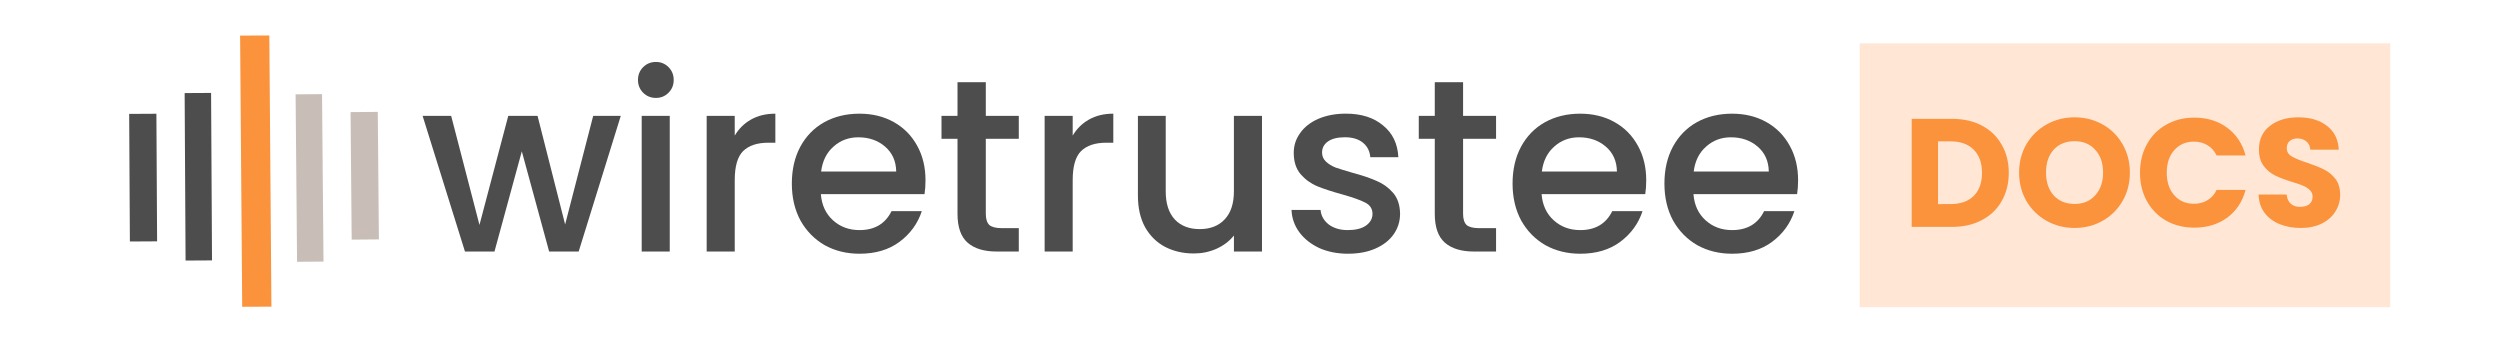
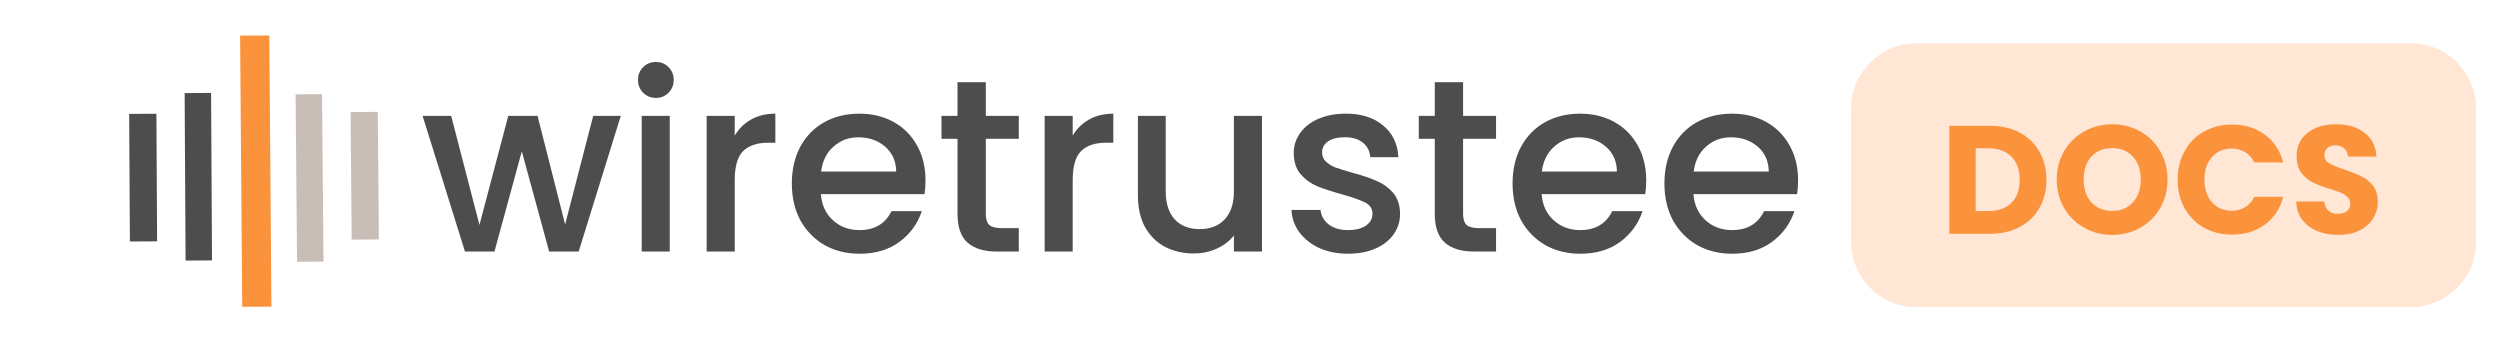
<svg xmlns="http://www.w3.org/2000/svg" width="650" height="90" viewBox="0 0 171.979 23.813" version="1.1" id="svg1203">
  <defs id="defs1200">
    </defs>
  <g id="layer1">
-     <path style="fill:#ffe6d5;stroke:none;stroke-width:1.493;stroke-linecap:round;stroke-linejoin:round;stroke-miterlimit:4;stroke-dasharray:none;stroke-opacity:1" id="rect4955" width="36.496" height="18.152" x="127.932" y="2.98" d="m 127.932,2.98 h 36.496 V 21.132 h -36.496 z" />
+     <path style="fill:#ffe6d5;stroke:none;stroke-width:1.493;stroke-linecap:round;stroke-linejoin:round;stroke-miterlimit:4;stroke-dasharray:none;stroke-opacity:1" id="rect4955" width="43" height="18.152" x="127.339" y="2.98" d="m 131.837,2.98 34.004,0 a 4.498,4.498 45 0 1 4.498,4.498 V 16.634 a 4.498,4.498 135 0 1 -4.498,4.498 h -34.004 a 4.498,4.498 45 0 1 -4.498,-4.498 l 0,-9.156 a 4.498,4.498 135 0 1 4.498,-4.498 z" />
    <rect style="fill:#4d4d4d;fill-opacity:1;stroke:#4d4d4d;stroke-width:0.47;stroke-miterlimit:4;stroke-dasharray:none;stroke-opacity:1" id="rect846-7-1-6-3-3" width="8.308" height="1.403" x="-16.427" y="9.076" transform="rotate(-90.31609)" />
    <rect style="fill:#4d4d4d;fill-opacity:1;stroke:#4d4d4d;stroke-width:0.476;stroke-miterlimit:4;stroke-dasharray:none;stroke-opacity:1" id="rect848-5-2-7-6-6" width="11.045" height="1.343" x="-17.756" y="12.903" transform="rotate(-90.31609)" />
    <rect style="fill:#fb923c;fill-opacity:1;stroke:#fb923c;stroke-width:0.433;stroke-miterlimit:4;stroke-dasharray:none;stroke-opacity:1" id="rect856-2-3-3-7-7" width="18.222" height="1.577" x="-20.953" y="16.713" transform="matrix(-0.00773537,-0.9999701,0.9999923,-0.00393418,0,0)" />
    <rect style="fill:#c8beb7;fill-opacity:1;stroke:#c8beb7;stroke-width:0.47;stroke-miterlimit:4;stroke-dasharray:none;stroke-opacity:1" id="rect846-2-2-1-5-5-5" width="8.304" height="1.403" x="8.151" y="-25.684" transform="matrix(0.0087466,0.9999617,-0.9999641,0.00847299,0,0)" />
    <rect style="fill:#c8beb7;fill-opacity:1;stroke:#c8beb7;stroke-width:0.476;stroke-miterlimit:4;stroke-dasharray:none;stroke-opacity:1" id="rect848-0-8-9-6-3-3" width="11.045" height="1.343" x="6.901" y="-21.857" transform="matrix(0.00872437,0.9999619,-0.9999639,0.00849351,0,0)" />
-     <g aria-label="DOCS" id="text6626" style="font-size:10.583px;line-height:1.25;font-family:Poppins;-inkscape-font-specification:Poppins;stroke-width:0.265">
+     <g aria-label="DOCS" id="text6626" style="font-size:10.583px;line-height:1.25;font-family:Poppins;-inkscape-font-specification:Poppins;stroke-width:0.265" transform="matrix(0.9999844,0,0,1,2.594002,0.478083)">
      <path d="m 134.293,8.177 q 1.175,0 2.053,0.466 0.878,0.466 1.355,1.312 0.487,0.836 0.487,1.937 0,1.09 -0.487,1.937 -0.476,0.847 -1.365,1.312 -0.878,0.466 -2.043,0.466 h -2.783 V 8.177 Z m -0.116,5.863 q 1.027,0 1.598,-0.561 0.571,-0.561 0.571,-1.587 0,-1.027 -0.571,-1.598 -0.572,-0.571 -1.598,-0.571 h -0.857 v 4.318 z" style="font-weight:bold;-inkscape-font-specification:'Poppins Bold';fill:#fb923c" id="path57236" />
      <path d="m 142.718,15.681 q -1.048,0 -1.926,-0.487 -0.868,-0.487 -1.386,-1.355 -0.508,-0.878 -0.508,-1.968 0,-1.09 0.508,-1.958 0.519,-0.868 1.386,-1.355 0.878,-0.487 1.926,-0.487 1.048,0 1.916,0.487 0.878,0.487 1.376,1.355 0.508,0.868 0.508,1.958 0,1.09 -0.508,1.968 -0.508,0.868 -1.376,1.355 -0.868,0.487 -1.916,0.487 z m 0,-1.651 q 0.889,0 1.418,-0.593 0.54,-0.593 0.54,-1.566 0,-0.984 -0.54,-1.566 -0.529,-0.593 -1.418,-0.593 -0.9,0 -1.439,0.582 -0.529,0.582 -0.529,1.577 0,0.984 0.529,1.577 0.54,0.582 1.439,0.582 z" style="font-weight:bold;-inkscape-font-specification:'Poppins Bold';fill:#fb923c" id="path57238" />
      <path d="m 147.216,11.881 q 0,-1.101 0.476,-1.958 0.476,-0.868 1.323,-1.344 0.857,-0.487 1.937,-0.487 1.323,0 2.265,0.698 0.942,0.698 1.259,1.905 h -1.99 q -0.222,-0.466 -0.635,-0.709 -0.402,-0.243 -0.921,-0.243 -0.836,0 -1.355,0.582 -0.519,0.582 -0.519,1.556 0,0.974 0.519,1.556 0.519,0.582 1.355,0.582 0.519,0 0.921,-0.243 0.413,-0.243 0.635,-0.709 h 1.99 q -0.318,1.206 -1.259,1.905 -0.942,0.688 -2.265,0.688 -1.079,0 -1.937,-0.476 -0.847,-0.487 -1.323,-1.344 -0.476,-0.857 -0.476,-1.958 z" style="font-weight:bold;-inkscape-font-specification:'Poppins Bold';fill:#fb923c" id="path57240" />
      <path d="m 158.275,15.681 q -0.815,0 -1.46,-0.265 -0.646,-0.265 -1.037,-0.783 -0.381,-0.519 -0.402,-1.249 h 1.926 q 0.042,0.413 0.286,0.635 0.243,0.212 0.635,0.212 0.402,0 0.635,-0.18 0.233,-0.191 0.233,-0.519 0,-0.275 -0.191,-0.455 -0.18,-0.18 -0.455,-0.296 -0.265,-0.116 -0.762,-0.265 -0.72,-0.222 -1.175,-0.444 -0.455,-0.222 -0.783,-0.656 -0.328,-0.434 -0.328,-1.132 0,-1.037 0.751,-1.619 0.751,-0.593 1.958,-0.593 1.228,0 1.979,0.593 0.751,0.582 0.804,1.63 h -1.958 q -0.021,-0.36 -0.265,-0.561 -0.243,-0.212 -0.624,-0.212 -0.328,0 -0.529,0.18 -0.201,0.169 -0.201,0.497 0,0.36 0.339,0.561 0.339,0.201 1.058,0.434 0.72,0.243 1.164,0.466 0.455,0.222 0.783,0.646 0.328,0.423 0.328,1.09 0,0.635 -0.328,1.154 -0.318,0.519 -0.931,0.825 -0.614,0.307 -1.45,0.307 z" style="font-weight:bold;-inkscape-font-specification:'Poppins Bold';fill:#fb923c" id="path57242" />
    </g>
    <g aria-label="wiretrustee" id="text71950" style="font-size:16.933px;line-height:1.25;font-family:Poppins;-inkscape-font-specification:Poppins;fill:#4d4d4d;stroke-width:0.265">
      <path d="m 42.703,7.972 -2.896,9.33 h -2.032 l -1.88,-6.892 -1.88,6.892 H 31.984 L 29.071,7.972 h 1.964 l 1.947,7.501 1.981,-7.501 h 2.015 l 1.897,7.468 1.93,-7.468 z" style="font-weight:500;-inkscape-font-specification:'Poppins Medium'" id="path93708" />
      <path d="m 45.124,6.736 q -0.525,0 -0.881,-0.356 -0.356,-0.356 -0.356,-0.881 0,-0.525 0.356,-0.881 0.356,-0.356 0.881,-0.356 0.508,0 0.864,0.356 0.356,0.356 0.356,0.881 0,0.525 -0.356,0.881 -0.356,0.356 -0.864,0.356 z m 0.948,1.236 V 17.303 H 44.142 V 7.972 Z" style="font-weight:500;-inkscape-font-specification:'Poppins Medium'" id="path93710" />
      <path d="M 50.543,9.327 Q 50.966,8.616 51.66,8.226 52.371,7.82 53.337,7.82 v 1.998 h -0.491 q -1.135,0 -1.727,0.576 -0.576,0.576 -0.576,1.998 v 4.911 H 48.612 V 7.972 h 1.93 z" style="font-weight:500;-inkscape-font-specification:'Poppins Medium'" id="path93712" />
      <path d="m 63.666,12.409 q 0,0.525 -0.068,0.948 h -7.129 q 0.085,1.118 0.83,1.795 0.745,0.677 1.829,0.677 1.558,0 2.201,-1.304 h 2.083 q -0.423,1.287 -1.541,2.117 -1.101,0.813 -2.743,0.813 -1.338,0 -2.405,-0.593 -1.05,-0.61 -1.659,-1.693 -0.593,-1.101 -0.593,-2.54 0,-1.439 0.576,-2.523 0.593,-1.101 1.643,-1.693 1.067,-0.593 2.438,-0.593 1.321,0 2.354,0.576 1.033,0.576 1.609,1.626 0.576,1.033 0.576,2.388 z M 61.651,11.799 Q 61.634,10.733 60.889,10.089 60.144,9.446 59.043,9.446 q -0.999,0 -1.71,0.643 -0.711,0.627 -0.847,1.71 z" style="font-weight:500;-inkscape-font-specification:'Poppins Medium'" id="path93714" />
      <path d="m 67.815,9.547 v 5.165 q 0,0.525 0.237,0.762 0.254,0.22 0.847,0.22 h 1.185 v 1.609 h -1.524 q -1.304,0 -1.998,-0.61 -0.694,-0.61 -0.694,-1.981 V 9.547 H 64.767 V 7.972 h 1.101 V 5.653 h 1.947 v 2.32 h 2.269 V 9.547 Z" style="font-weight:500;-inkscape-font-specification:'Poppins Medium'" id="path93716" />
      <path d="m 73.792,9.327 q 0.423,-0.711 1.118,-1.101 0.711,-0.406 1.676,-0.406 v 1.998 h -0.491 q -1.135,0 -1.727,0.576 -0.576,0.576 -0.576,1.998 v 4.911 H 71.862 V 7.972 h 1.93 z" style="font-weight:500;-inkscape-font-specification:'Poppins Medium'" id="path93718" />
      <path d="m 86.814,7.972 v 9.33 h -1.93 v -1.101 q -0.457,0.576 -1.202,0.914 -0.728,0.322 -1.558,0.322 -1.101,0 -1.981,-0.457 Q 79.278,16.524 78.77,15.626 78.279,14.729 78.279,13.459 V 7.972 h 1.913 v 5.199 q 0,1.253 0.627,1.93 0.627,0.66 1.71,0.66 1.084,0 1.71,-0.66 0.643,-0.677 0.643,-1.93 V 7.972 Z" style="font-weight:500;-inkscape-font-specification:'Poppins Medium'" id="path93720" />
      <path d="m 92.74,17.455 q -1.101,0 -1.981,-0.389 -0.864,-0.406 -1.372,-1.084 -0.508,-0.694 -0.542,-1.541 h 1.998 q 0.051,0.593 0.559,0.999 0.525,0.389 1.304,0.389 0.813,0 1.253,-0.305 0.457,-0.322 0.457,-0.813 0,-0.525 -0.508,-0.779 -0.491,-0.254 -1.575,-0.559 -1.05,-0.288 -1.71,-0.559 -0.66,-0.271 -1.151,-0.83 -0.474,-0.559 -0.474,-1.473 0,-0.745 0.44,-1.355 0.44,-0.627 1.253,-0.982 0.83,-0.356 1.897,-0.356 1.592,0 2.557,0.813 0.982,0.796 1.05,2.184 h -1.93 q -0.051,-0.627 -0.508,-0.999 -0.457,-0.373 -1.236,-0.373 -0.762,0 -1.168,0.288 -0.406,0.288 -0.406,0.762 0,0.373 0.271,0.627 0.271,0.254 0.66,0.406 0.389,0.135 1.151,0.356 1.016,0.271 1.659,0.559 0.66,0.271 1.135,0.813 0.474,0.542 0.491,1.439 0,0.796 -0.44,1.422 -0.44,0.627 -1.253,0.982 -0.796,0.356 -1.88,0.356 z" style="font-weight:500;-inkscape-font-specification:'Poppins Medium'" id="path93722" />
      <path d="m 100.648,9.547 v 5.165 q 0,0.525 0.237,0.762 0.254,0.22 0.847,0.22 h 1.185 v 1.609 h -1.524 q -1.304,0 -1.998,-0.61 -0.694,-0.61 -0.694,-1.981 V 9.547 H 97.6 V 7.972 h 1.101 V 5.653 h 1.947 v 2.32 h 2.269 V 9.547 Z" style="font-weight:500;-inkscape-font-specification:'Poppins Medium'" id="path93724" />
      <path d="m 113.247,12.409 q 0,0.525 -0.068,0.948 h -7.129 q 0.085,1.118 0.83,1.795 0.745,0.677 1.829,0.677 1.558,0 2.201,-1.304 h 2.083 q -0.423,1.287 -1.541,2.117 -1.101,0.813 -2.743,0.813 -1.338,0 -2.405,-0.593 -1.05,-0.61 -1.659,-1.693 -0.593,-1.101 -0.593,-2.54 0,-1.439 0.576,-2.523 0.593,-1.101 1.643,-1.693 1.067,-0.593 2.438,-0.593 1.321,0 2.354,0.576 1.033,0.576 1.609,1.626 0.576,1.033 0.576,2.388 z m -2.015,-0.61 q -0.017,-1.067 -0.762,-1.71 -0.745,-0.643 -1.846,-0.643 -0.999,0 -1.71,0.643 -0.711,0.627 -0.847,1.71 z" style="font-weight:500;-inkscape-font-specification:'Poppins Medium'" id="path93726" />
      <path d="m 123.694,12.409 q 0,0.525 -0.068,0.948 h -7.129 q 0.085,1.118 0.83,1.795 0.745,0.677 1.829,0.677 1.558,0 2.201,-1.304 h 2.083 q -0.423,1.287 -1.541,2.117 -1.101,0.813 -2.743,0.813 -1.338,0 -2.405,-0.593 -1.05,-0.61 -1.659,-1.693 -0.593,-1.101 -0.593,-2.54 0,-1.439 0.576,-2.523 0.593,-1.101 1.643,-1.693 1.067,-0.593 2.438,-0.593 1.321,0 2.354,0.576 1.033,0.576 1.609,1.626 0.576,1.033 0.576,2.388 z m -2.015,-0.61 q -0.017,-1.067 -0.762,-1.71 -0.745,-0.643 -1.846,-0.643 -0.999,0 -1.71,0.643 -0.711,0.627 -0.847,1.71 z" style="font-weight:500;-inkscape-font-specification:'Poppins Medium'" id="path93728" />
    </g>
  </g>
</svg>
